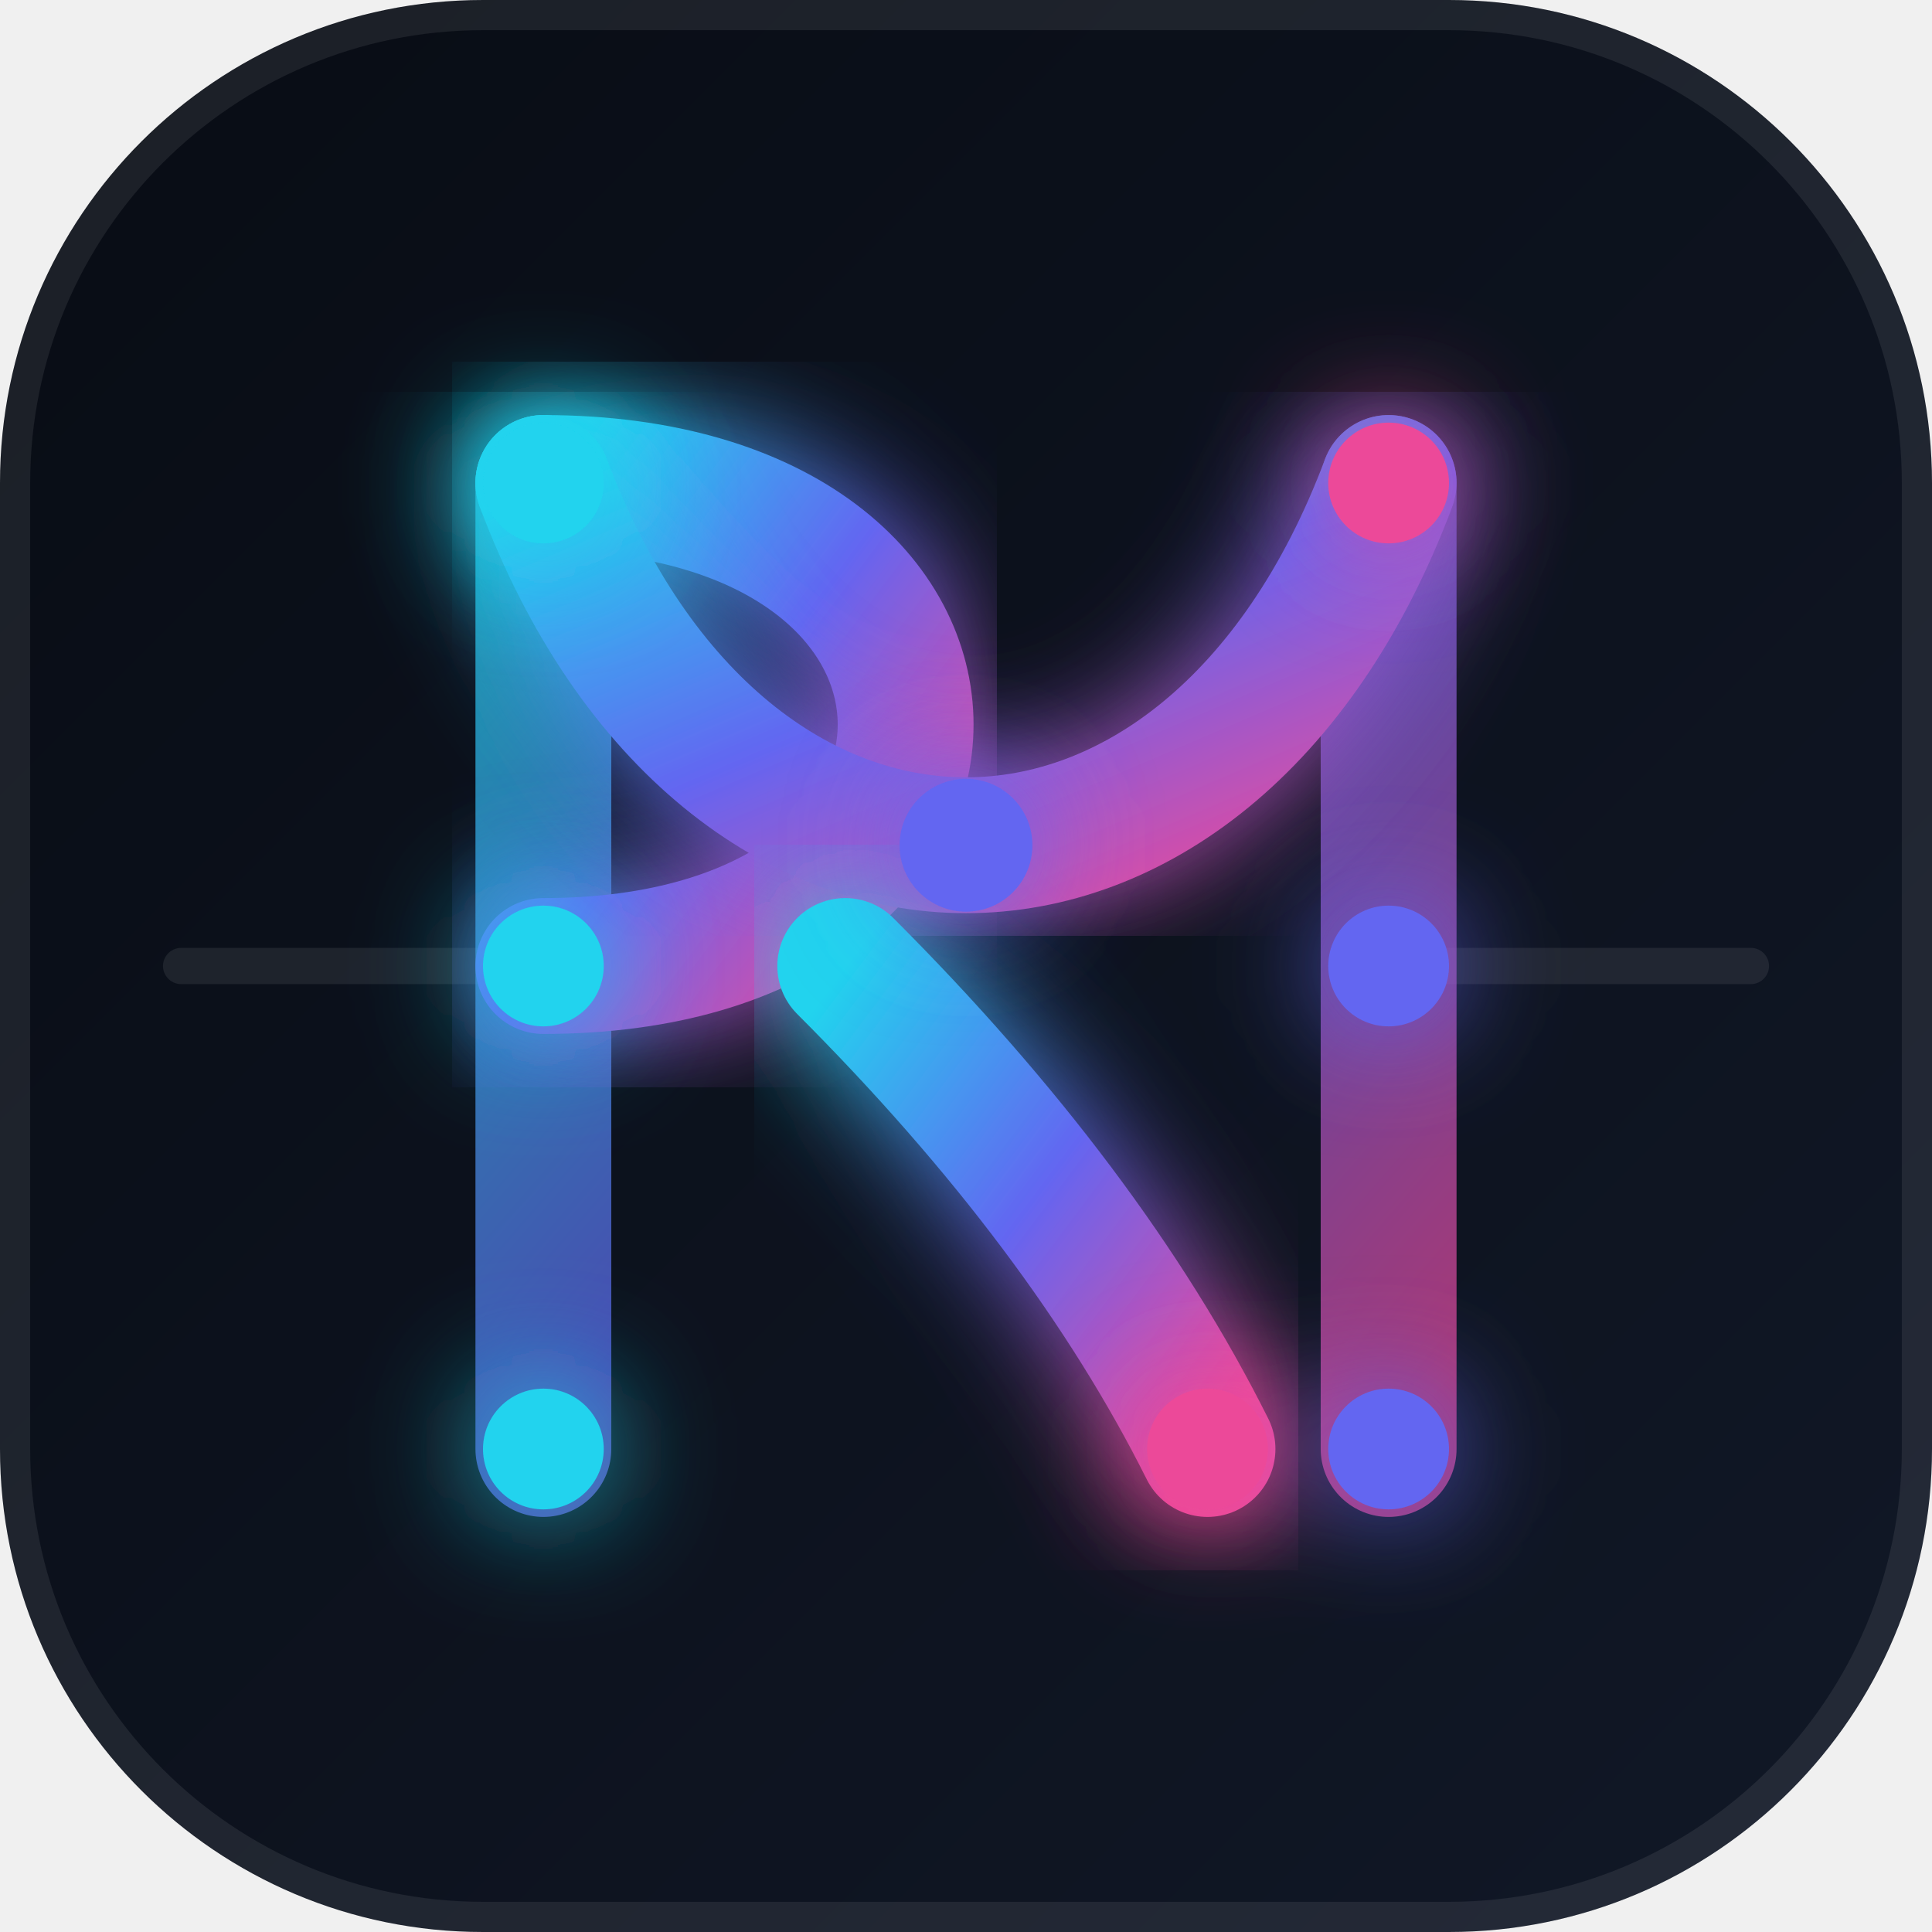
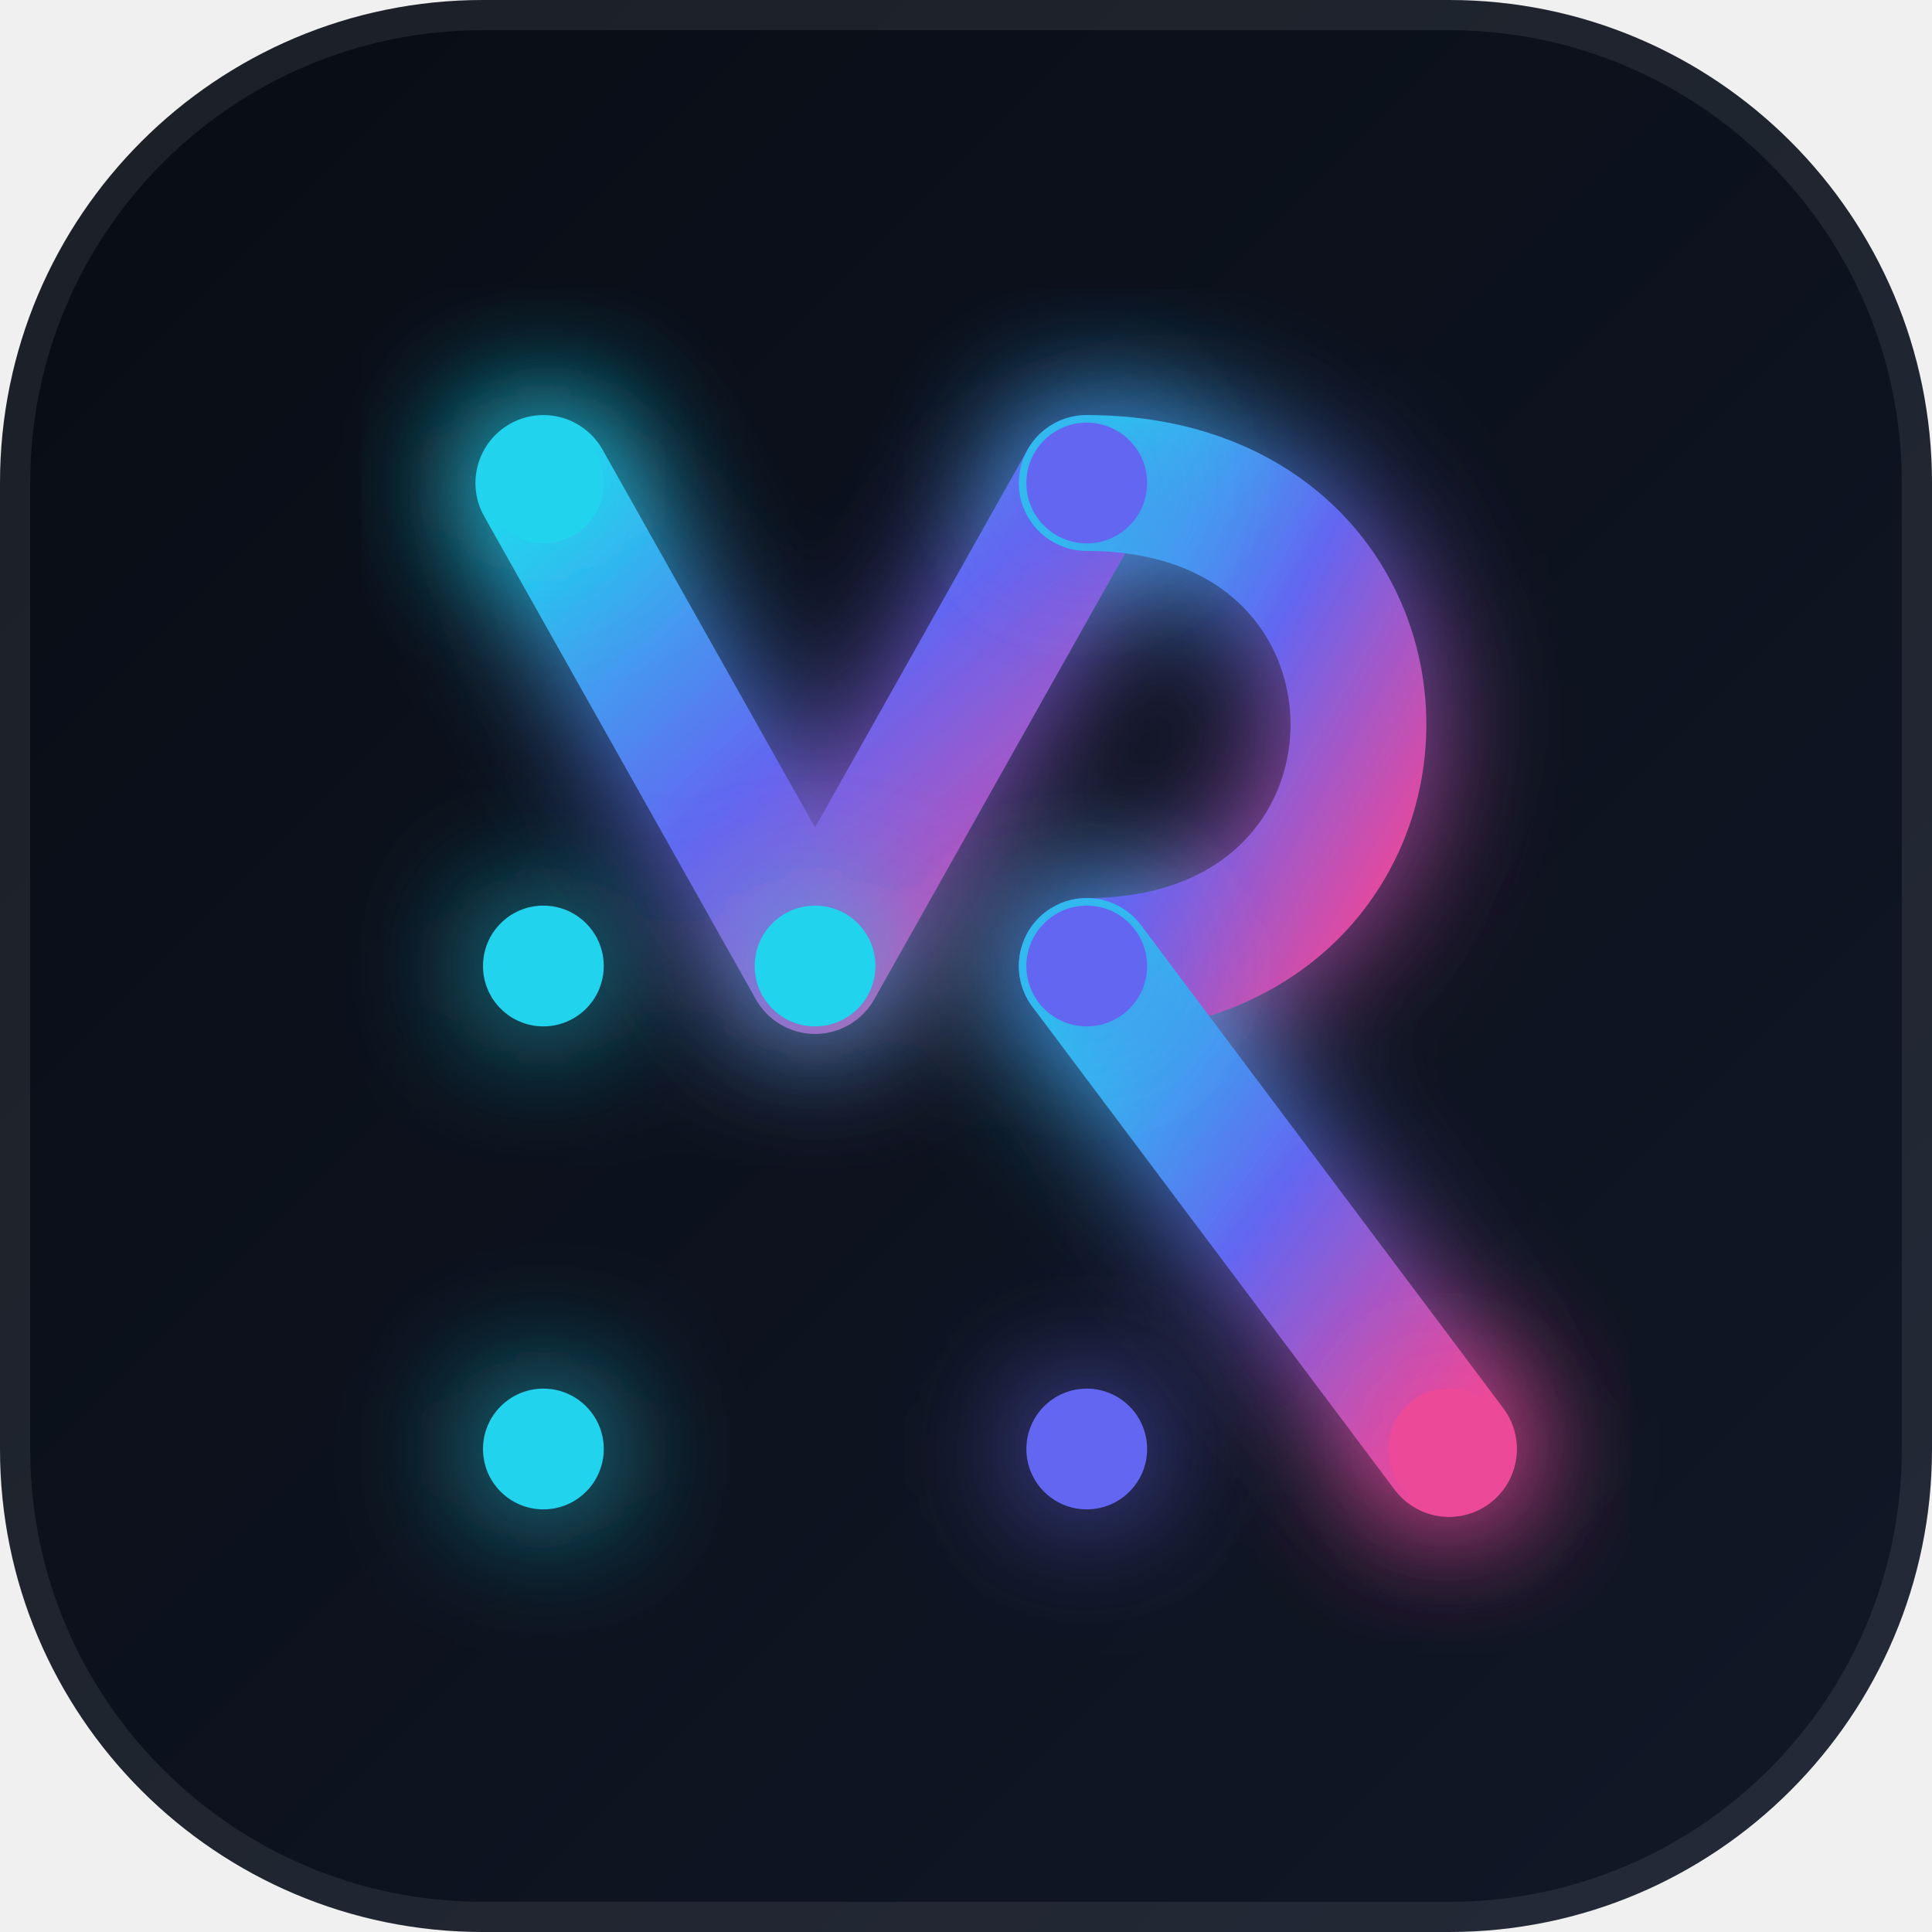
<svg xmlns="http://www.w3.org/2000/svg" viewBox="0 0 64 64">
  <defs>
    <linearGradient id="bgGrad" x1="0" x2="1" y1="0" y2="1">
      <stop offset="0%" stop-color="#080c14" />
      <stop offset="100%" stop-color="#111827" />
    </linearGradient>
    <linearGradient id="accentGrad" x1="0" x2="1" y1="0" y2="1">
      <stop offset="0%" stop-color="#22d3ee" />
      <stop offset="50%" stop-color="#6366f1" />
      <stop offset="100%" stop-color="#ec4899" />
    </linearGradient>
-     <filter id="glow" x="-25%" y="-25%" width="150%" height="150%">
-       <feGaussianBlur stdDeviation="2" result="blur" />
+     <filter id="glow" x="-20%" y="-20%" width="140%" height="140%">
+       <feGaussianBlur stdDeviation="2.2" result="blur" />
      <feMerge>
        <feMergeNode in="blur" />
        <feMergeNode in="SourceGraphic" />
      </feMerge>
    </filter>
  </defs>
  <rect width="64" height="64" rx="16" fill="url(#bgGrad)" />
  <rect x="0.5" y="0.5" width="63" height="63" rx="15.5" fill="none" stroke="#ffffff" stroke-opacity="0.08" stroke-width="1" />
-   <g fill="none" stroke-linecap="round" stroke-linejoin="round">
-     <path d="M 6,32 L 18,32" stroke="#ffffff" stroke-opacity="0.08" stroke-width="1.2" />
-     <path d="M 46,32 L 58,32" stroke="#ffffff" stroke-opacity="0.08" stroke-width="1.2" />
-     <path d="M 18,16 L 18,48 M 46,16 L 46,48" stroke="url(#accentGrad)" stroke-width="4.5" stroke-opacity="0.7" />
-     <path d="M 18,32 L 46,32" stroke="url(#accentGrad)" stroke-width="4.5" stroke-opacity="0.8" />
-     <path d="M 18,16 C 34,16 34,32 18,32" stroke="url(#accentGrad)" stroke-width="4.5" filter="url(#glow)" />
-     <path d="M 18,16 C 24,32 40,32 46,16" stroke="url(#accentGrad)" stroke-width="4.5" filter="url(#glow)" />
-     <path d="M 28,32 Q 36,40 40,48" stroke="url(#accentGrad)" stroke-width="4.5" filter="url(#glow)" />
+   <g fill="none" stroke="url(#accentGrad)" stroke-width="4.5" stroke-linecap="round" stroke-linejoin="round" filter="url(#glow)">
+     <path d="M 18,16 L 18,48" />
+     <path d="M 36,16 L 36,48" />
+     <path d="M 18,16 L 27,32 L 36,16" />
+     <path d="M 18,32 L 36,32" />
+     <path d="M 36,16 C 48,16 48,32 36,32" />
+     <path d="M 36,32 L 48,48" />
  </g>
  <g filter="url(#glow)">
    <circle cx="18" cy="16" r="2" fill="#22d3ee" />
-     <circle cx="46" cy="16" r="2" fill="#ec4899" />
-     <circle cx="32" cy="28" r="2.2" fill="#6366f1" />
+     <circle cx="36" cy="16" r="2" fill="#6366f1" />
+     <circle cx="27" cy="32" r="2" fill="#22d3ee" />
    <circle cx="18" cy="32" r="2" fill="#22d3ee" />
-     <circle cx="46" cy="32" r="2" fill="#6366f1" />
+     <circle cx="36" cy="32" r="2" fill="#6366f1" />
    <circle cx="18" cy="48" r="2" fill="#22d3ee" />
-     <circle cx="46" cy="48" r="2" fill="#6366f1" />
-     <circle cx="40" cy="48" r="2" fill="#ec4899" />
+     <circle cx="36" cy="48" r="2" fill="#6366f1" />
+     <circle cx="48" cy="48" r="2" fill="#ec4899" />
  </g>
</svg>
